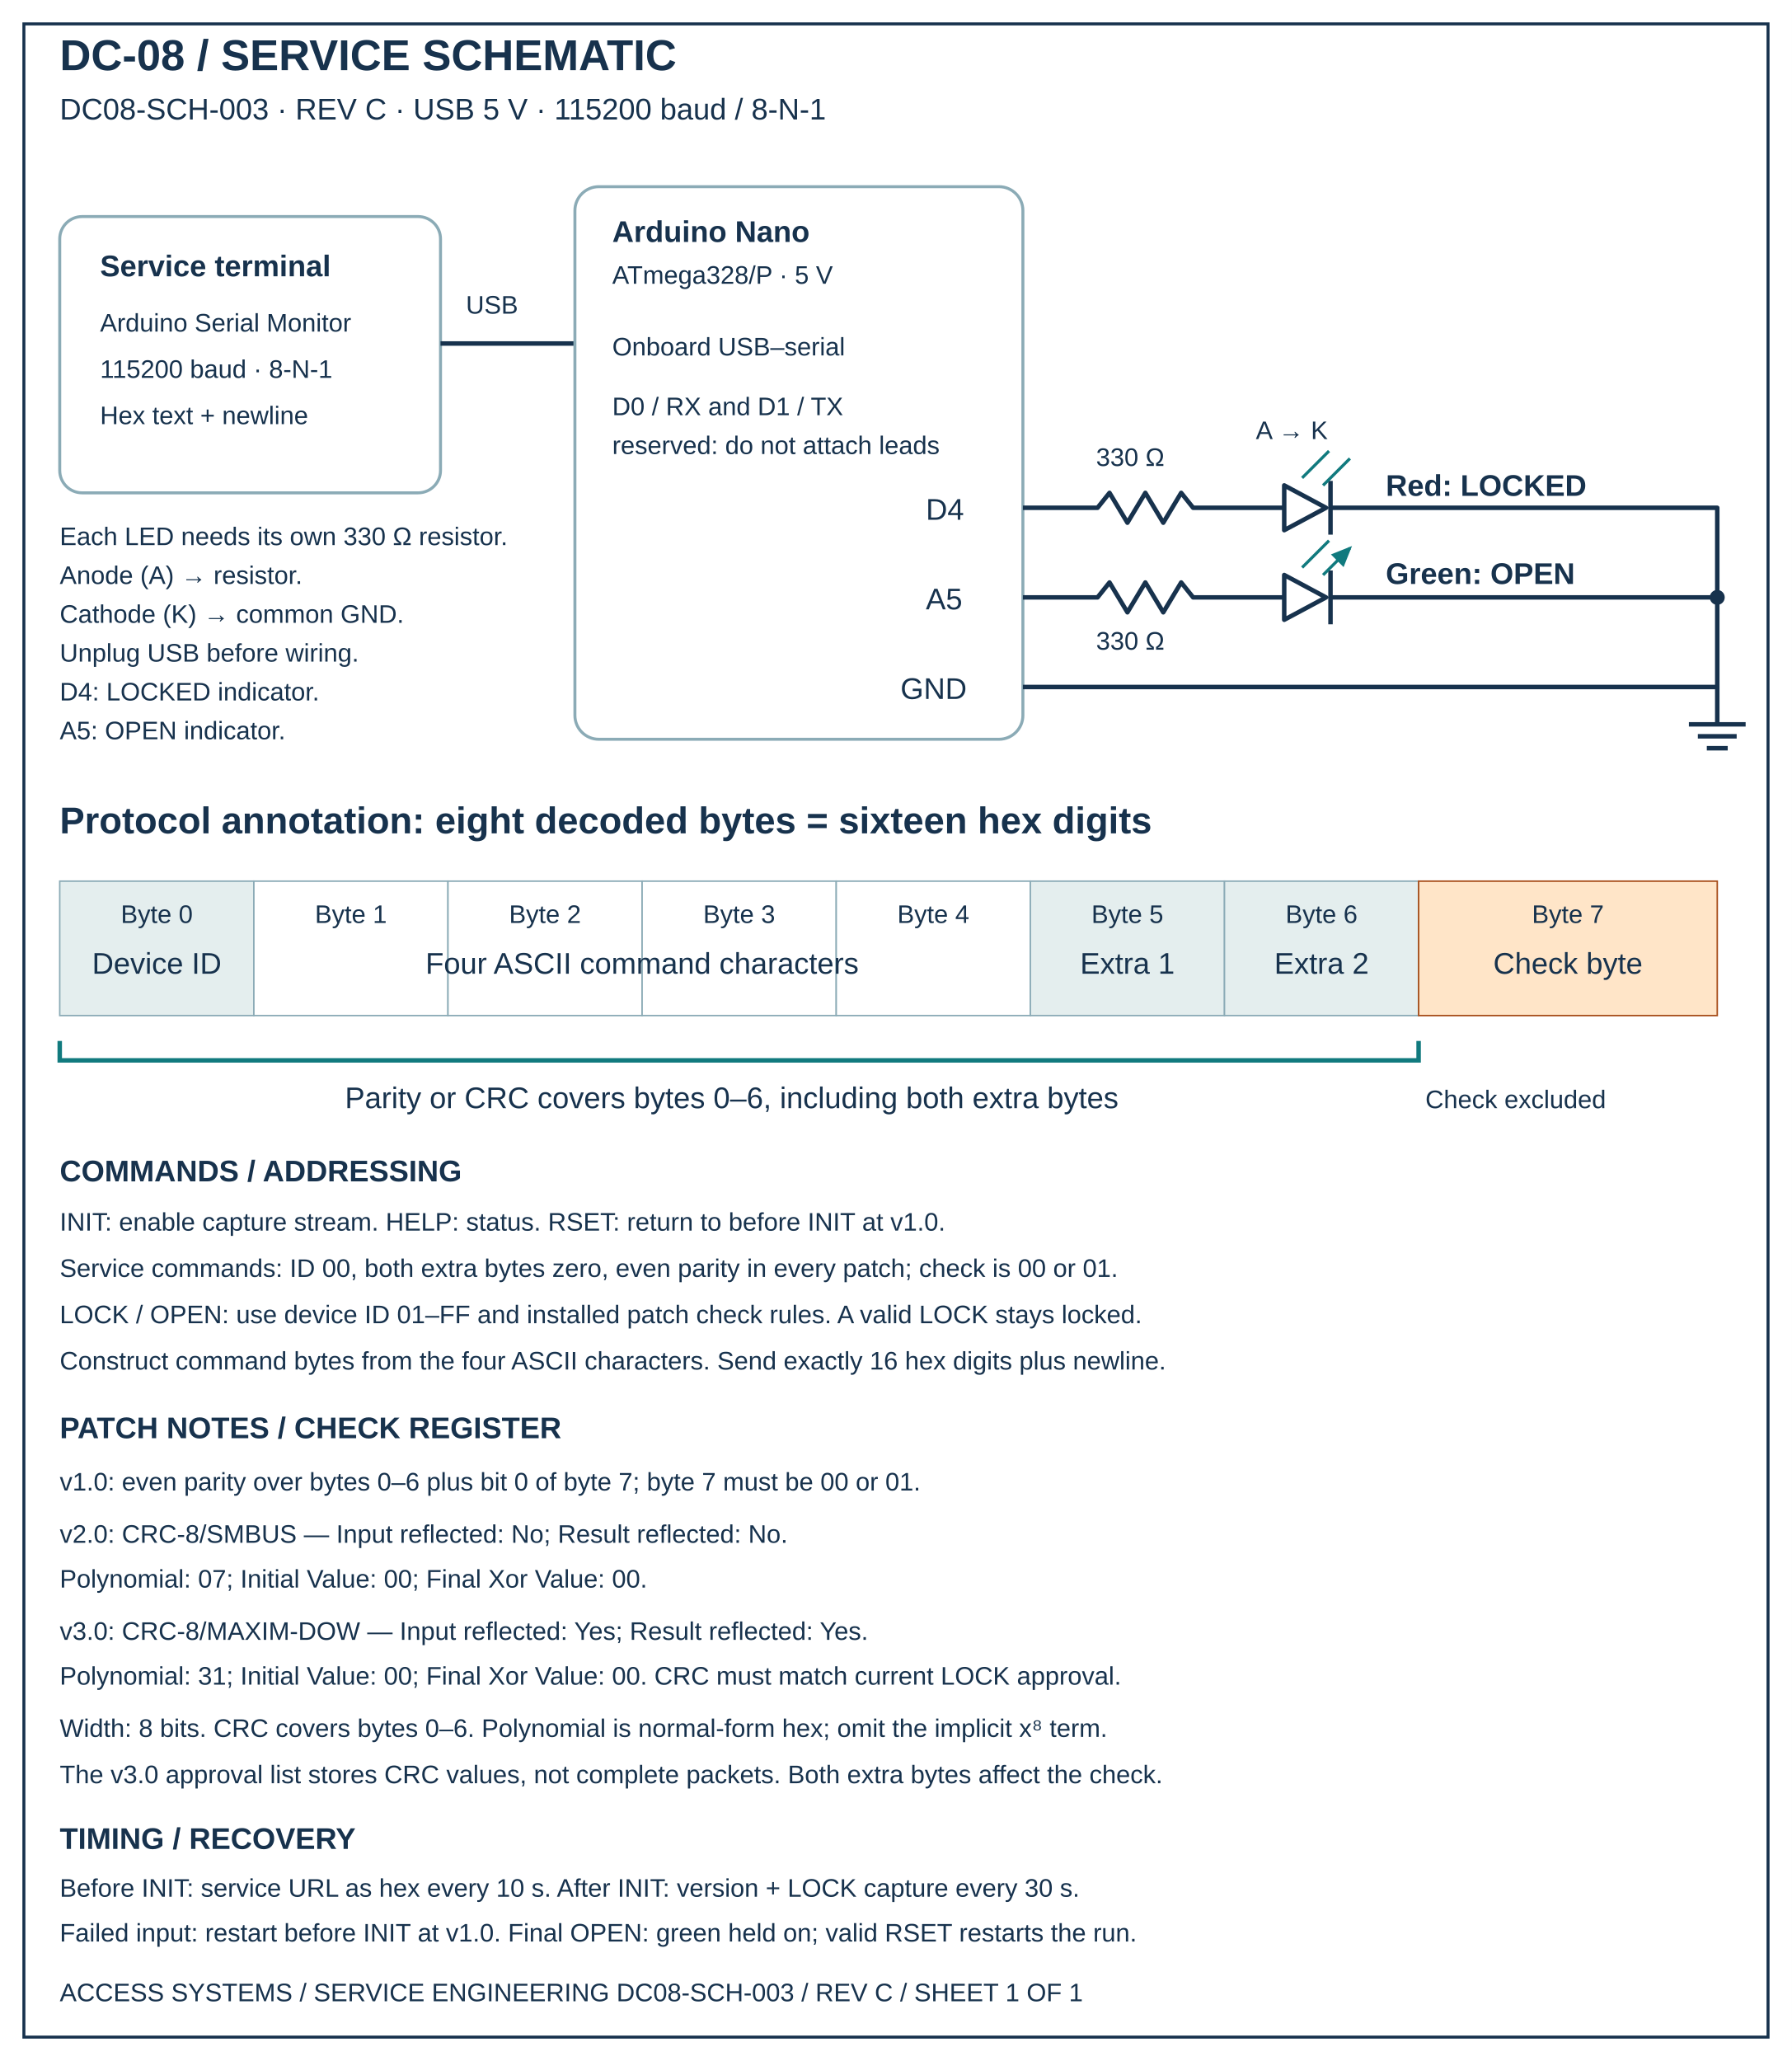
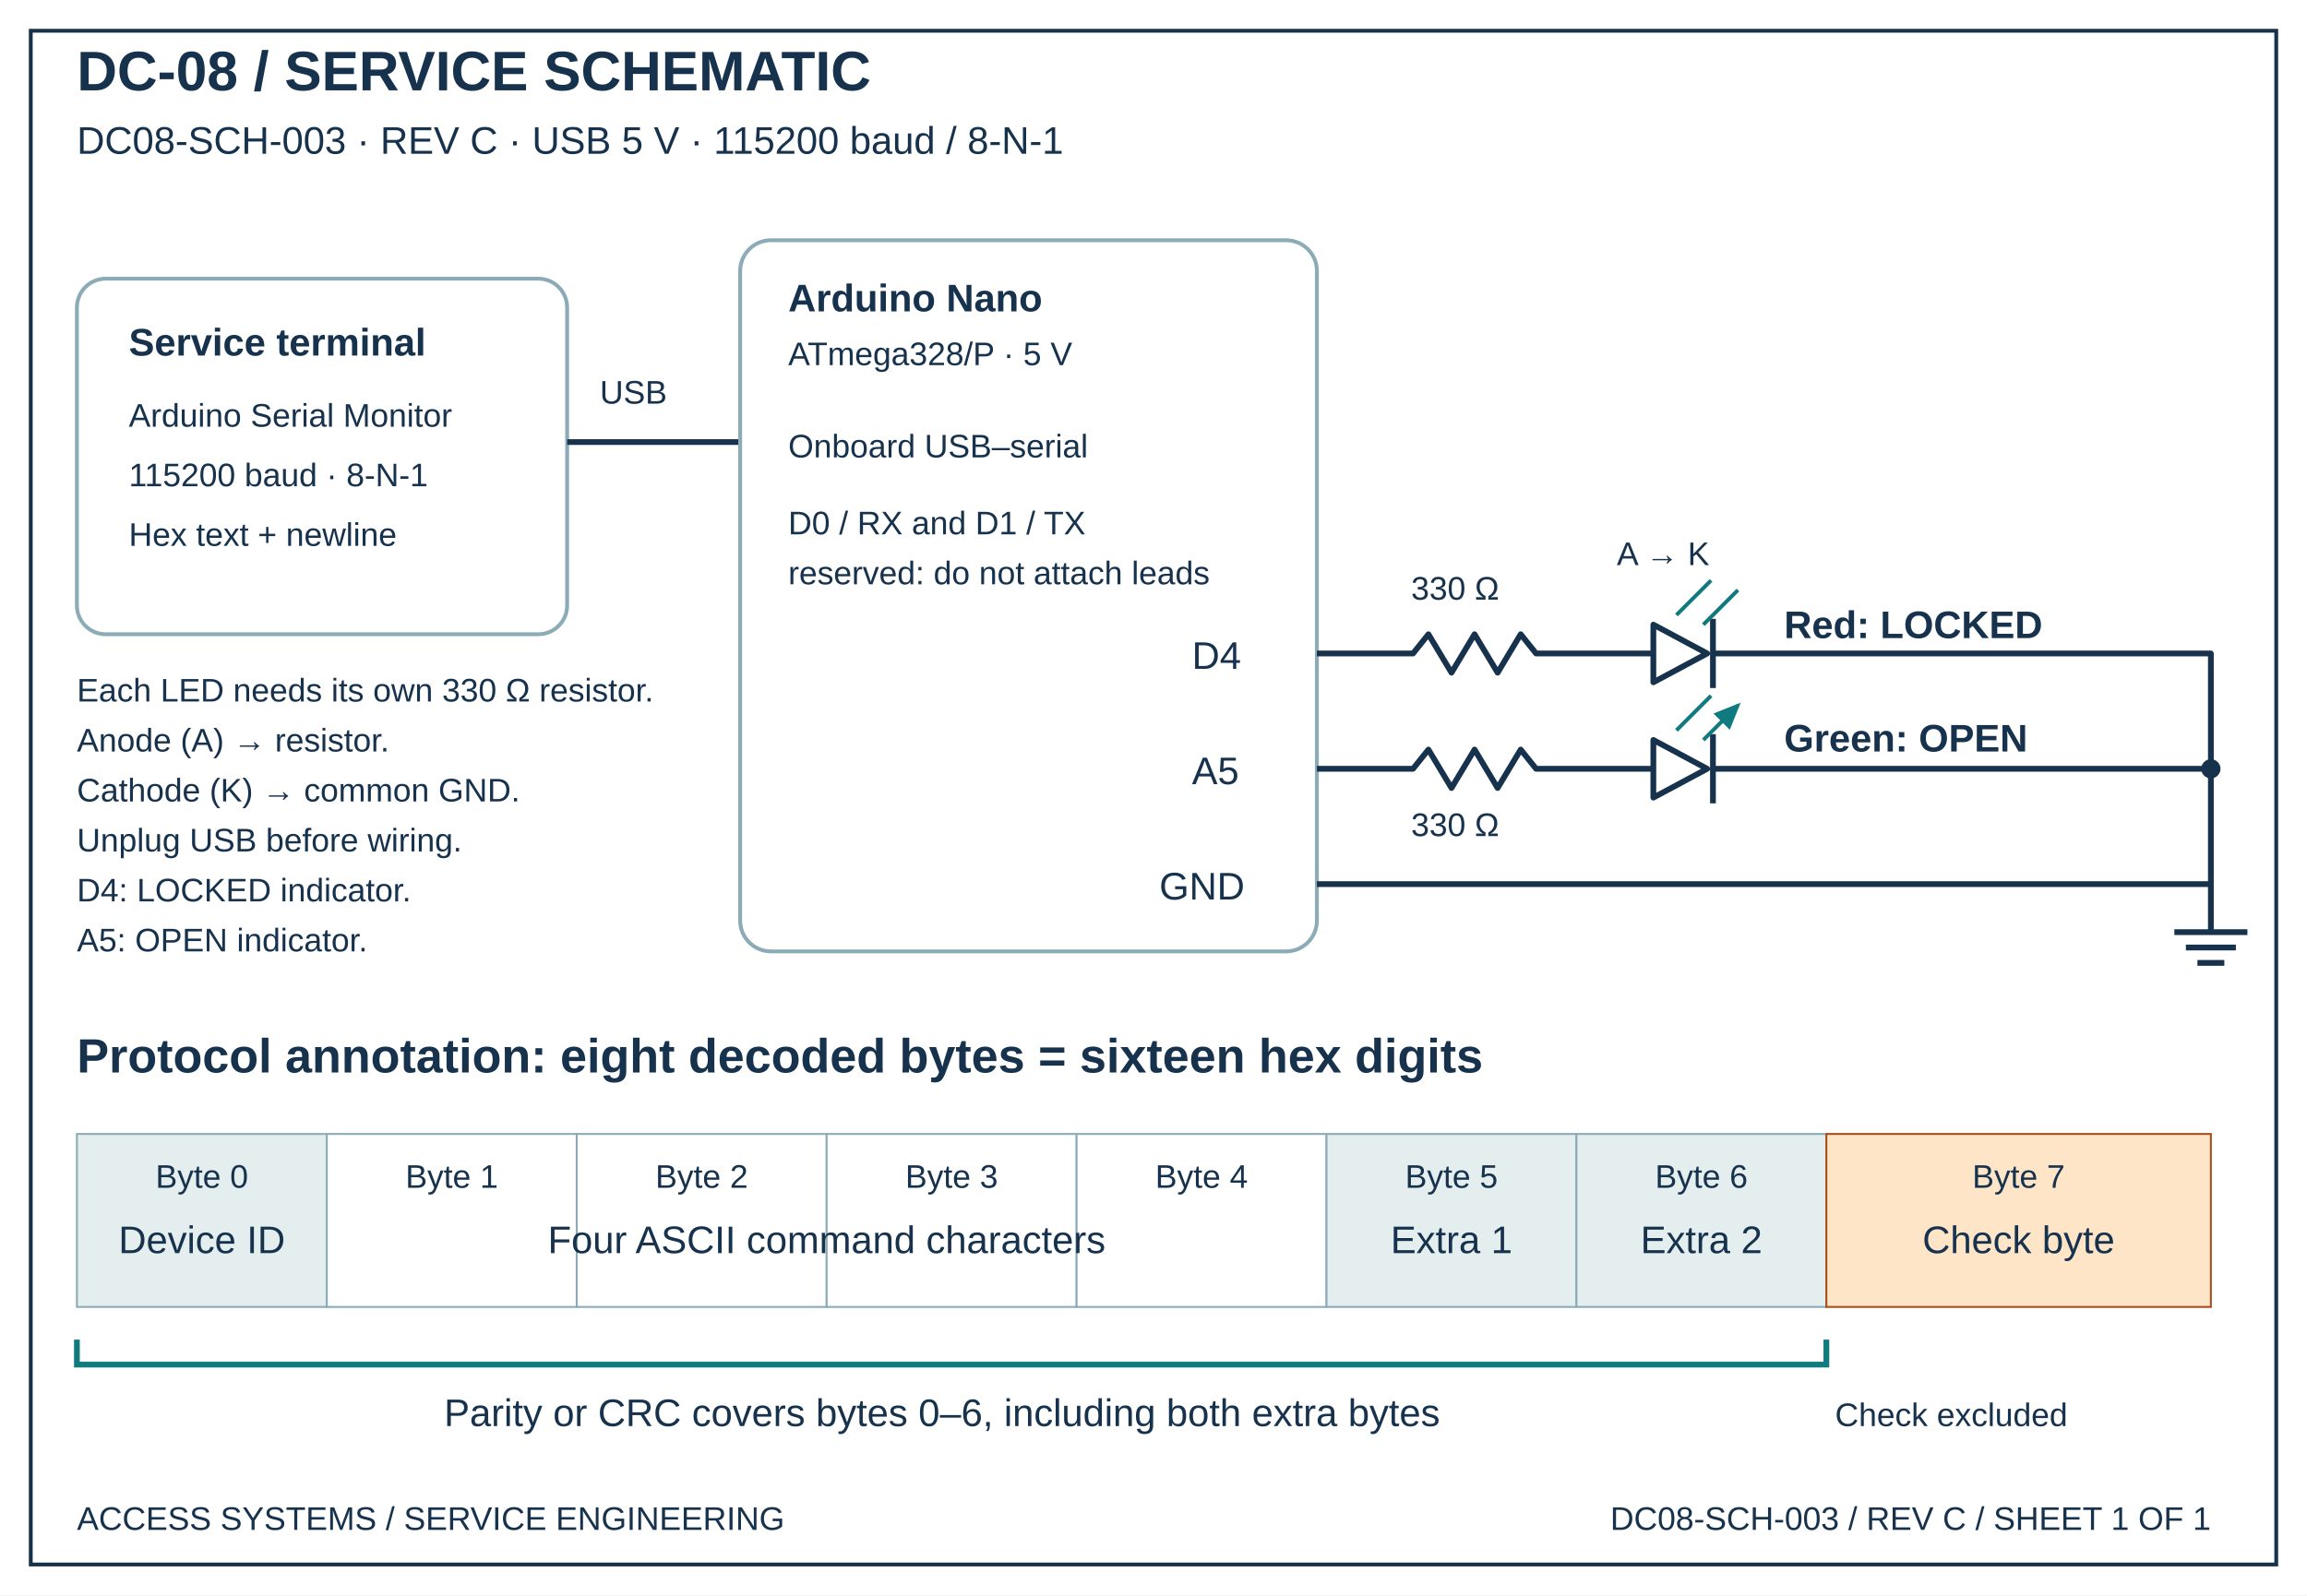
- <svg xmlns="http://www.w3.org/2000/svg" width="1200" height="1380" viewBox="0 0 1200 1380" role="img" aria-labelledby="title desc">
+ <svg xmlns="http://www.w3.org/2000/svg" width="1200" height="830" viewBox="0 0 1200 830" role="img" aria-labelledby="title desc">
  <defs>
    <marker id="arrow" markerWidth="8" markerHeight="8" refX="6" refY="3" orient="auto">
      <path d="M0 0 L0 6 L7 3 Z" fill="#117a7e" />
    </marker>
    <style>text{font-family:Arial,sans-serif;fill:#17324d}.label{font-size:20px}.small{font-size:17px}.wire{fill:none;stroke:#17324d;stroke-width:3;stroke-linejoin:round}.box{fill:#fff;stroke:#8babb6;stroke-width:2}.mono{font-family:monospace;font-size:22px}</style>
  </defs>
-   <rect width="1200" height="1380" fill="#fff" />
-   <rect x="16" y="16" width="1168" height="1348" fill="none" stroke="#17324d" stroke-width="2" />
+   <rect width="1200" height="830" fill="#fff" />
+   <rect x="16" y="16" width="1168" height="798" fill="none" stroke="#17324d" stroke-width="2" />
  <text x="40" y="47" font-size="29" font-weight="bold">DC-08 / SERVICE SCHEMATIC</text>
  <text x="40" y="80" class="label">DC08-SCH-003 · REV C · USB 5 V · 115200 baud / 8-N-1</text>
  <rect x="40" y="145" width="255" height="185" rx="15" class="box" />
  <text x="67" y="185" class="label" font-weight="bold">Service terminal</text>
  <text x="67" y="222" class="small">Arduino Serial Monitor</text>
  <text x="67" y="253" class="small">115200 baud · 8-N-1</text>
  <text x="67" y="284" class="small">Hex text + newline</text>
  <path d="M295 230 H385" class="wire" />
  <text x="312" y="210" class="small">USB</text>
  <rect x="385" y="125" width="300" height="370" rx="16" class="box" />
  <text x="410" y="162" class="label" font-weight="bold">Arduino Nano</text>
  <text x="410" y="190" class="small">ATmega328/P · 5 V</text>
  <text x="410" y="238" class="small">Onboard USB–serial</text>
  <text x="410" y="278" class="small">D0 / RX and D1 / TX</text>
  <text x="410" y="304" class="small">reserved: do not attach leads</text>
  <text x="620" y="348" class="label">D4</text>
  <text x="620" y="408" class="label">A5</text>
  <text x="603" y="468" class="label">GND</text>
  <path d="M685 340 H735 l8 -10 12 20 12 -20 12 20 12 -20 8 10 H860" class="wire" />
  <path d="M685 400 H735 l8 -10 12 20 12 -20 12 20 12 -20 8 10 H860" class="wire" />
  <text x="734" y="312" class="small">330 Ω</text>
  <text x="734" y="435" class="small">330 Ω</text>
  <path d="M860 325 L860 355 L888 340 Z M891 322 V358 M891 340 H1150 V460 H685" class="wire" />
  <path d="M860 385 L860 415 L888 400 Z M891 382 V418 M891 400 H1150" class="wire" />
  <path d="M872 320 L890 302 M886 325 L904 307 M872 380 L890 362 M886 385 L904 367" stroke="#117a7e" stroke-width="2" marker-end="url(#arrow)" />
  <text x="928" y="332" class="label" font-weight="bold">Red: LOCKED</text>
  <text x="928" y="391" class="label" font-weight="bold">Green: OPEN</text>
  <text x="841" y="294" class="small">A → K</text>
  <circle cx="1150" cy="400" r="5" fill="#17324d" />
  <path d="M1150 460 V485 M1131 485 H1169 M1137 493 H1163 M1143 501 H1157" class="wire" />
  <text x="40" y="365" class="small">Each LED needs its own 330 Ω resistor.</text>
  <text x="40" y="391" class="small">Anode (A) → resistor.</text>
  <text x="40" y="417" class="small">Cathode (K) → common GND.</text>
  <text x="40" y="443" class="small">Unplug USB before wiring.</text>
  <text x="40" y="469" class="small">D4: LOCKED indicator.</text>
  <text x="40" y="495" class="small">A5: OPEN indicator.</text>
  <text x="40" y="558" font-size="25" font-weight="bold">Protocol annotation: eight decoded bytes = sixteen hex digits</text>
  <g transform="translate(40 590)">
    <rect width="130" height="90" fill="#e4eeee" stroke="#8babb6" />
    <rect x="130" width="130" height="90" fill="#fff" stroke="#8babb6" />
    <rect x="260" width="130" height="90" fill="#fff" stroke="#8babb6" />
    <rect x="390" width="130" height="90" fill="#fff" stroke="#8babb6" />
    <rect x="520" width="130" height="90" fill="#fff" stroke="#8babb6" />
    <rect x="650" width="130" height="90" fill="#e4eeee" stroke="#8babb6" />
    <rect x="780" width="130" height="90" fill="#e4eeee" stroke="#8babb6" />
    <rect x="910" width="200" height="90" fill="#ffe5c8" stroke="#a74d19" />
    <text x="65" y="28" text-anchor="middle" class="small">Byte 0</text>
    <text x="65" y="62" text-anchor="middle" class="label">Device ID</text>
    <text x="195" y="28" text-anchor="middle" class="small">Byte 1</text>
    <text x="325" y="28" text-anchor="middle" class="small">Byte 2</text>
    <text x="455" y="28" text-anchor="middle" class="small">Byte 3</text>
    <text x="585" y="28" text-anchor="middle" class="small">Byte 4</text>
    <text x="390" y="62" text-anchor="middle" class="label">Four ASCII command characters</text>
    <text x="715" y="28" text-anchor="middle" class="small">Byte 5</text>
    <text x="715" y="62" text-anchor="middle" class="label">Extra 1</text>
    <text x="845" y="28" text-anchor="middle" class="small">Byte 6</text>
    <text x="845" y="62" text-anchor="middle" class="label">Extra 2</text>
    <text x="1010" y="28" text-anchor="middle" class="small">Byte 7</text>
    <text x="1010" y="62" text-anchor="middle" class="label">Check byte</text>
  </g>
  <path d="M40 697 V710 H950 V697" stroke="#117a7e" stroke-width="3" fill="none" />
  <text x="490" y="742" text-anchor="middle" class="label">Parity or CRC covers bytes 0–6, including both extra bytes</text>
  <text x="1015" y="742" text-anchor="middle" class="small">Check excluded</text>
-   <text x="40" y="791" class="label" font-weight="bold">COMMANDS / ADDRESSING</text>
-   <text x="40" y="824" class="small">INIT: enable capture stream. HELP: status. RSET: return to before INIT at v1.0.</text>
-   <text x="40" y="855" class="small">Service commands: ID 00, both extra bytes zero, even parity in every patch; check is 00 or 01.</text>
-   <text x="40" y="886" class="small">LOCK / OPEN: use device ID 01–FF and installed patch check rules. A valid LOCK stays locked.</text>
-   <text x="40" y="917" class="small">Construct command bytes from the four ASCII characters. Send exactly 16 hex digits plus newline.</text>
-   <text x="40" y="963" class="label" font-weight="bold">PATCH NOTES / CHECK REGISTER</text>
-   <text x="40" y="998" class="small">v1.0: even parity over bytes 0–6 plus bit 0 of byte 7; byte 7 must be 00 or 01.</text>
-   <text x="40" y="1033" class="small">v2.0: CRC-8/SMBUS — Input reflected: No; Result reflected: No.</text>
-   <text x="40" y="1063" class="small">Polynomial: 07; Initial Value: 00; Final Xor Value: 00.</text>
-   <text x="40" y="1098" class="small">v3.0: CRC-8/MAXIM-DOW — Input reflected: Yes; Result reflected: Yes.</text>
-   <text x="40" y="1128" class="small">Polynomial: 31; Initial Value: 00; Final Xor Value: 00. CRC must match current LOCK approval.</text>
-   <text x="40" y="1163" class="small">Width: 8 bits. CRC covers bytes 0–6. Polynomial is normal-form hex; omit the implicit x⁸ term.</text>
-   <text x="40" y="1194" class="small">The v3.0 approval list stores CRC values, not complete packets. Both extra bytes affect the check.</text>
-   <text x="40" y="1238" class="label" font-weight="bold">TIMING / RECOVERY</text>
-   <text x="40" y="1270" class="small">Before INIT: service URL as hex every 10 s. After INIT: version + LOCK capture every 30 s.</text>
-   <text x="40" y="1300" class="small">Failed input: restart before INIT at v1.0. Final OPEN: green held on; valid RSET restarts the run.</text>
-   <text x="40" y="1340" class="small">ACCESS SYSTEMS / SERVICE ENGINEERING                                       DC08-SCH-003 / REV C / SHEET 1 OF 1</text>
+   <text x="40" y="796" class="small">ACCESS SYSTEMS / SERVICE ENGINEERING</text>
+   <text x="1150" y="796" text-anchor="end" class="small">DC08-SCH-003 / REV C / SHEET 1 OF 1</text>
</svg>
